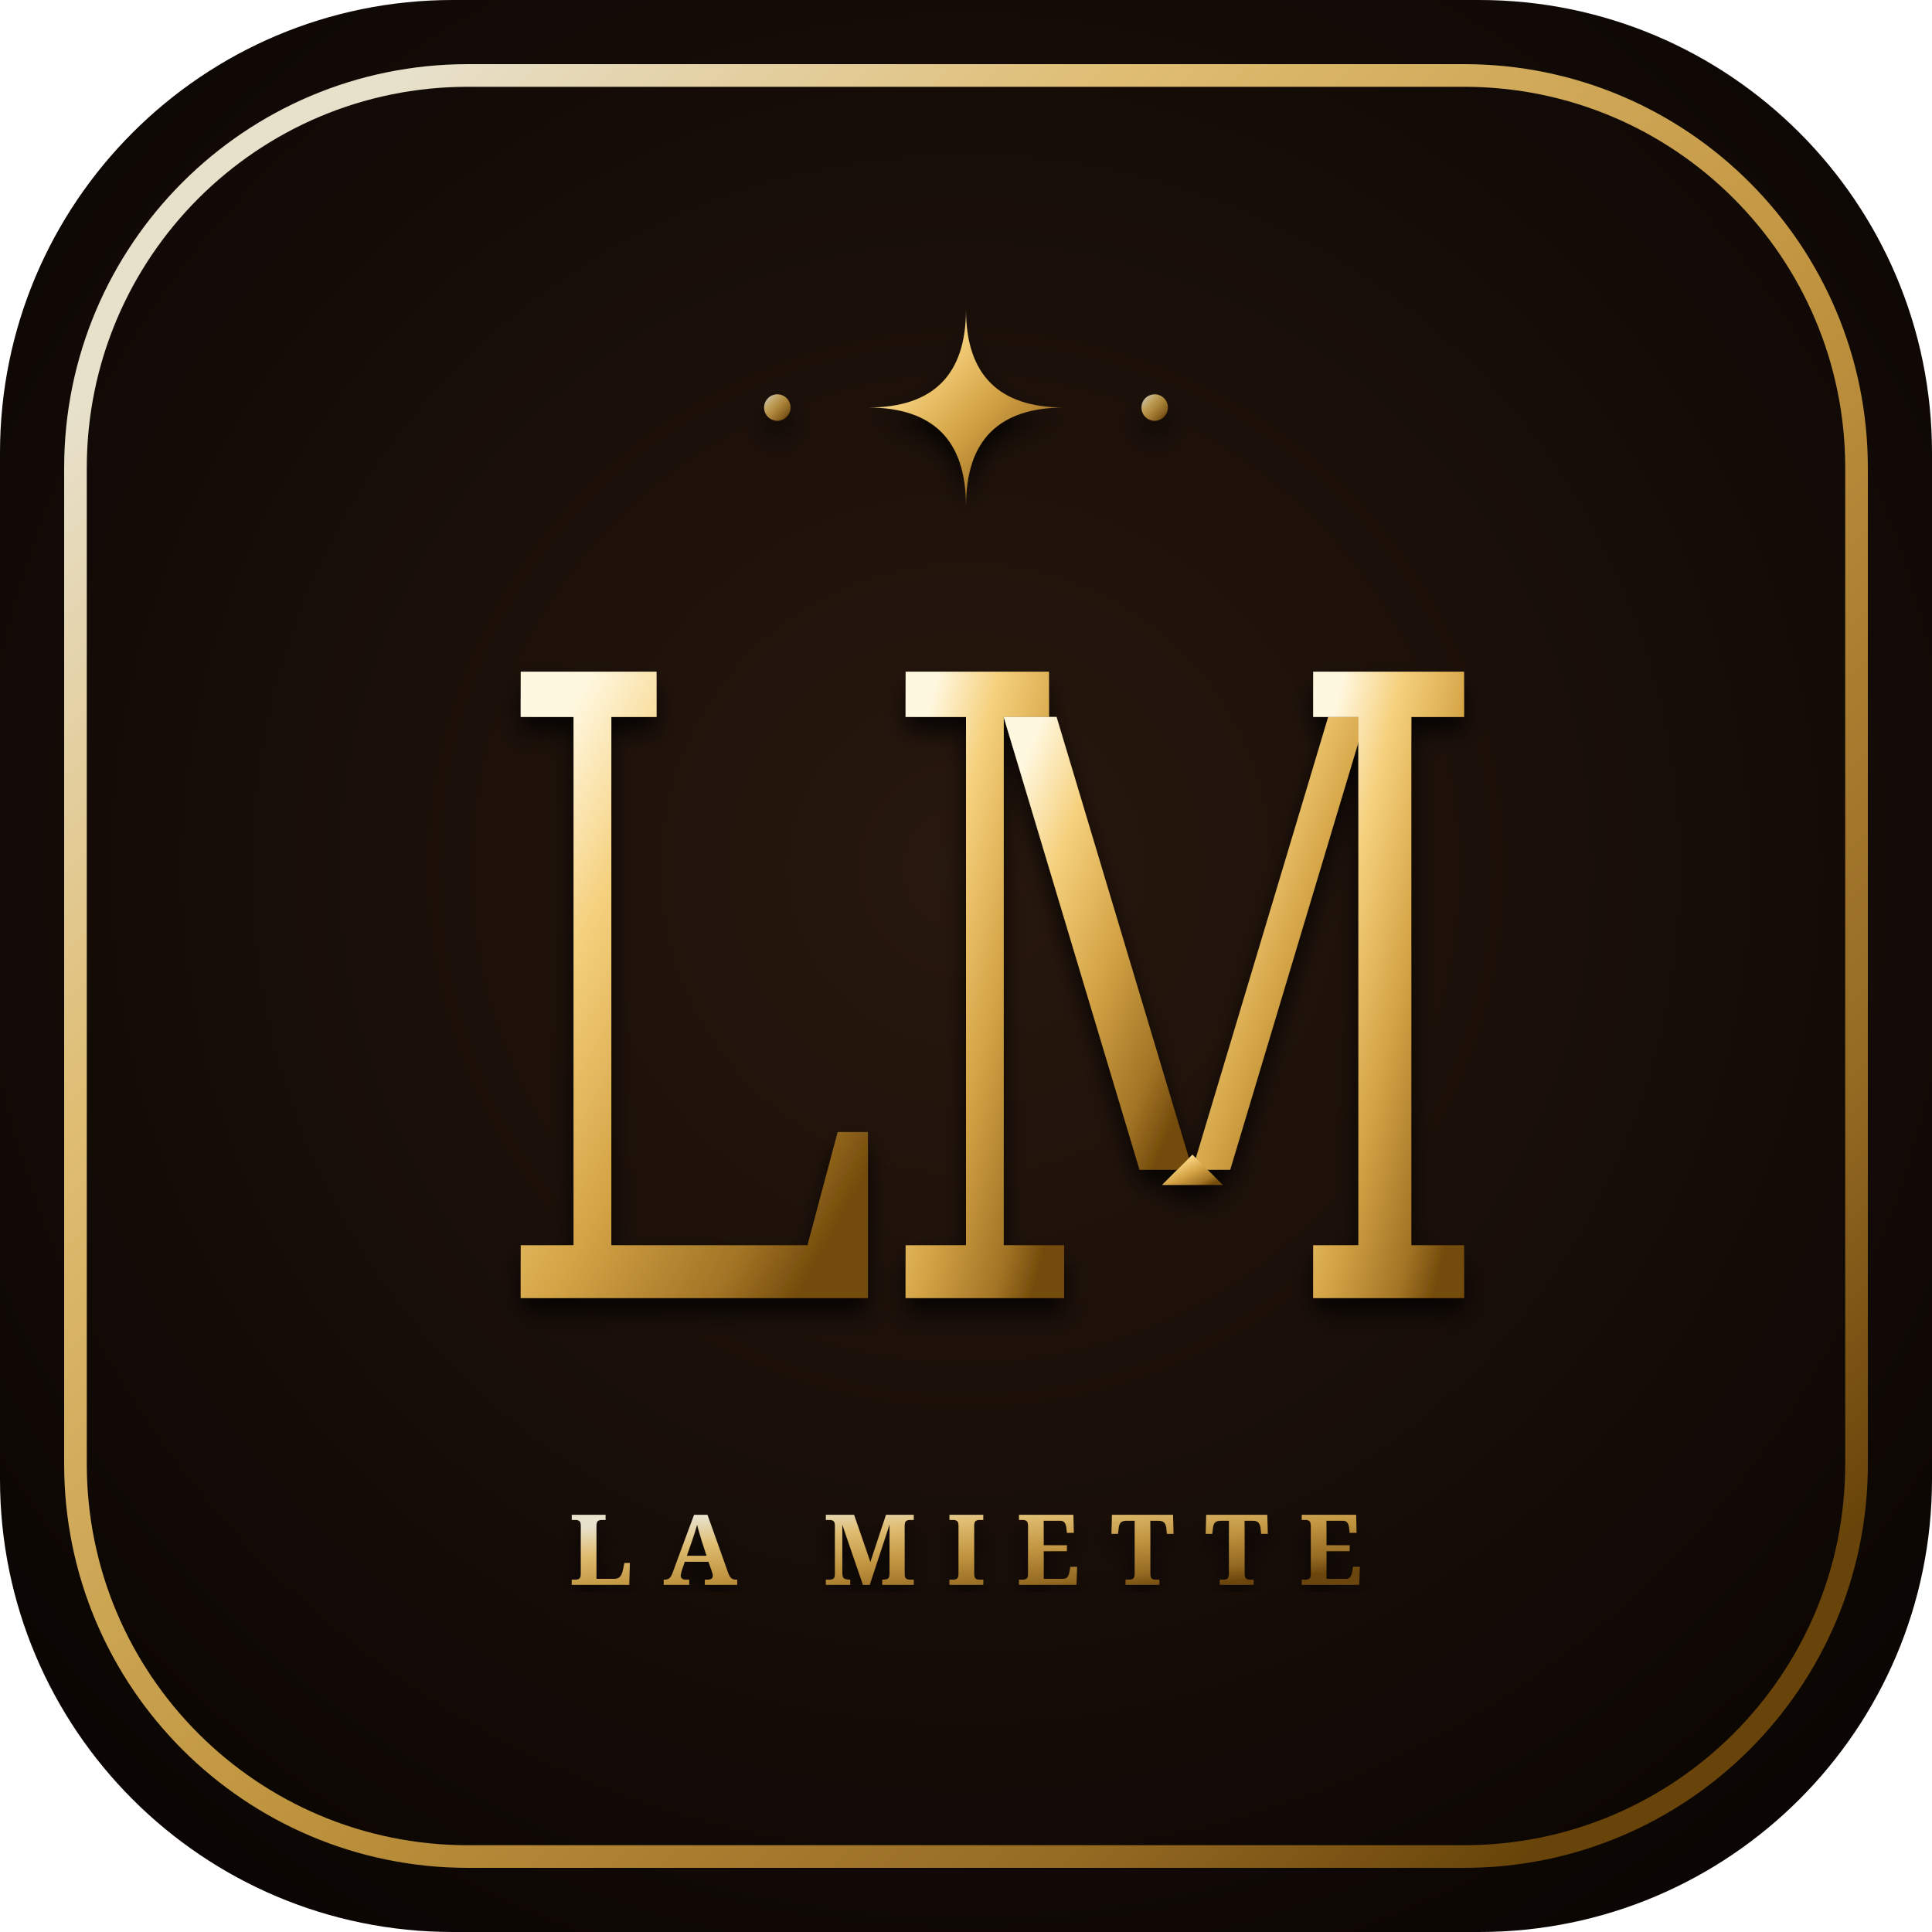
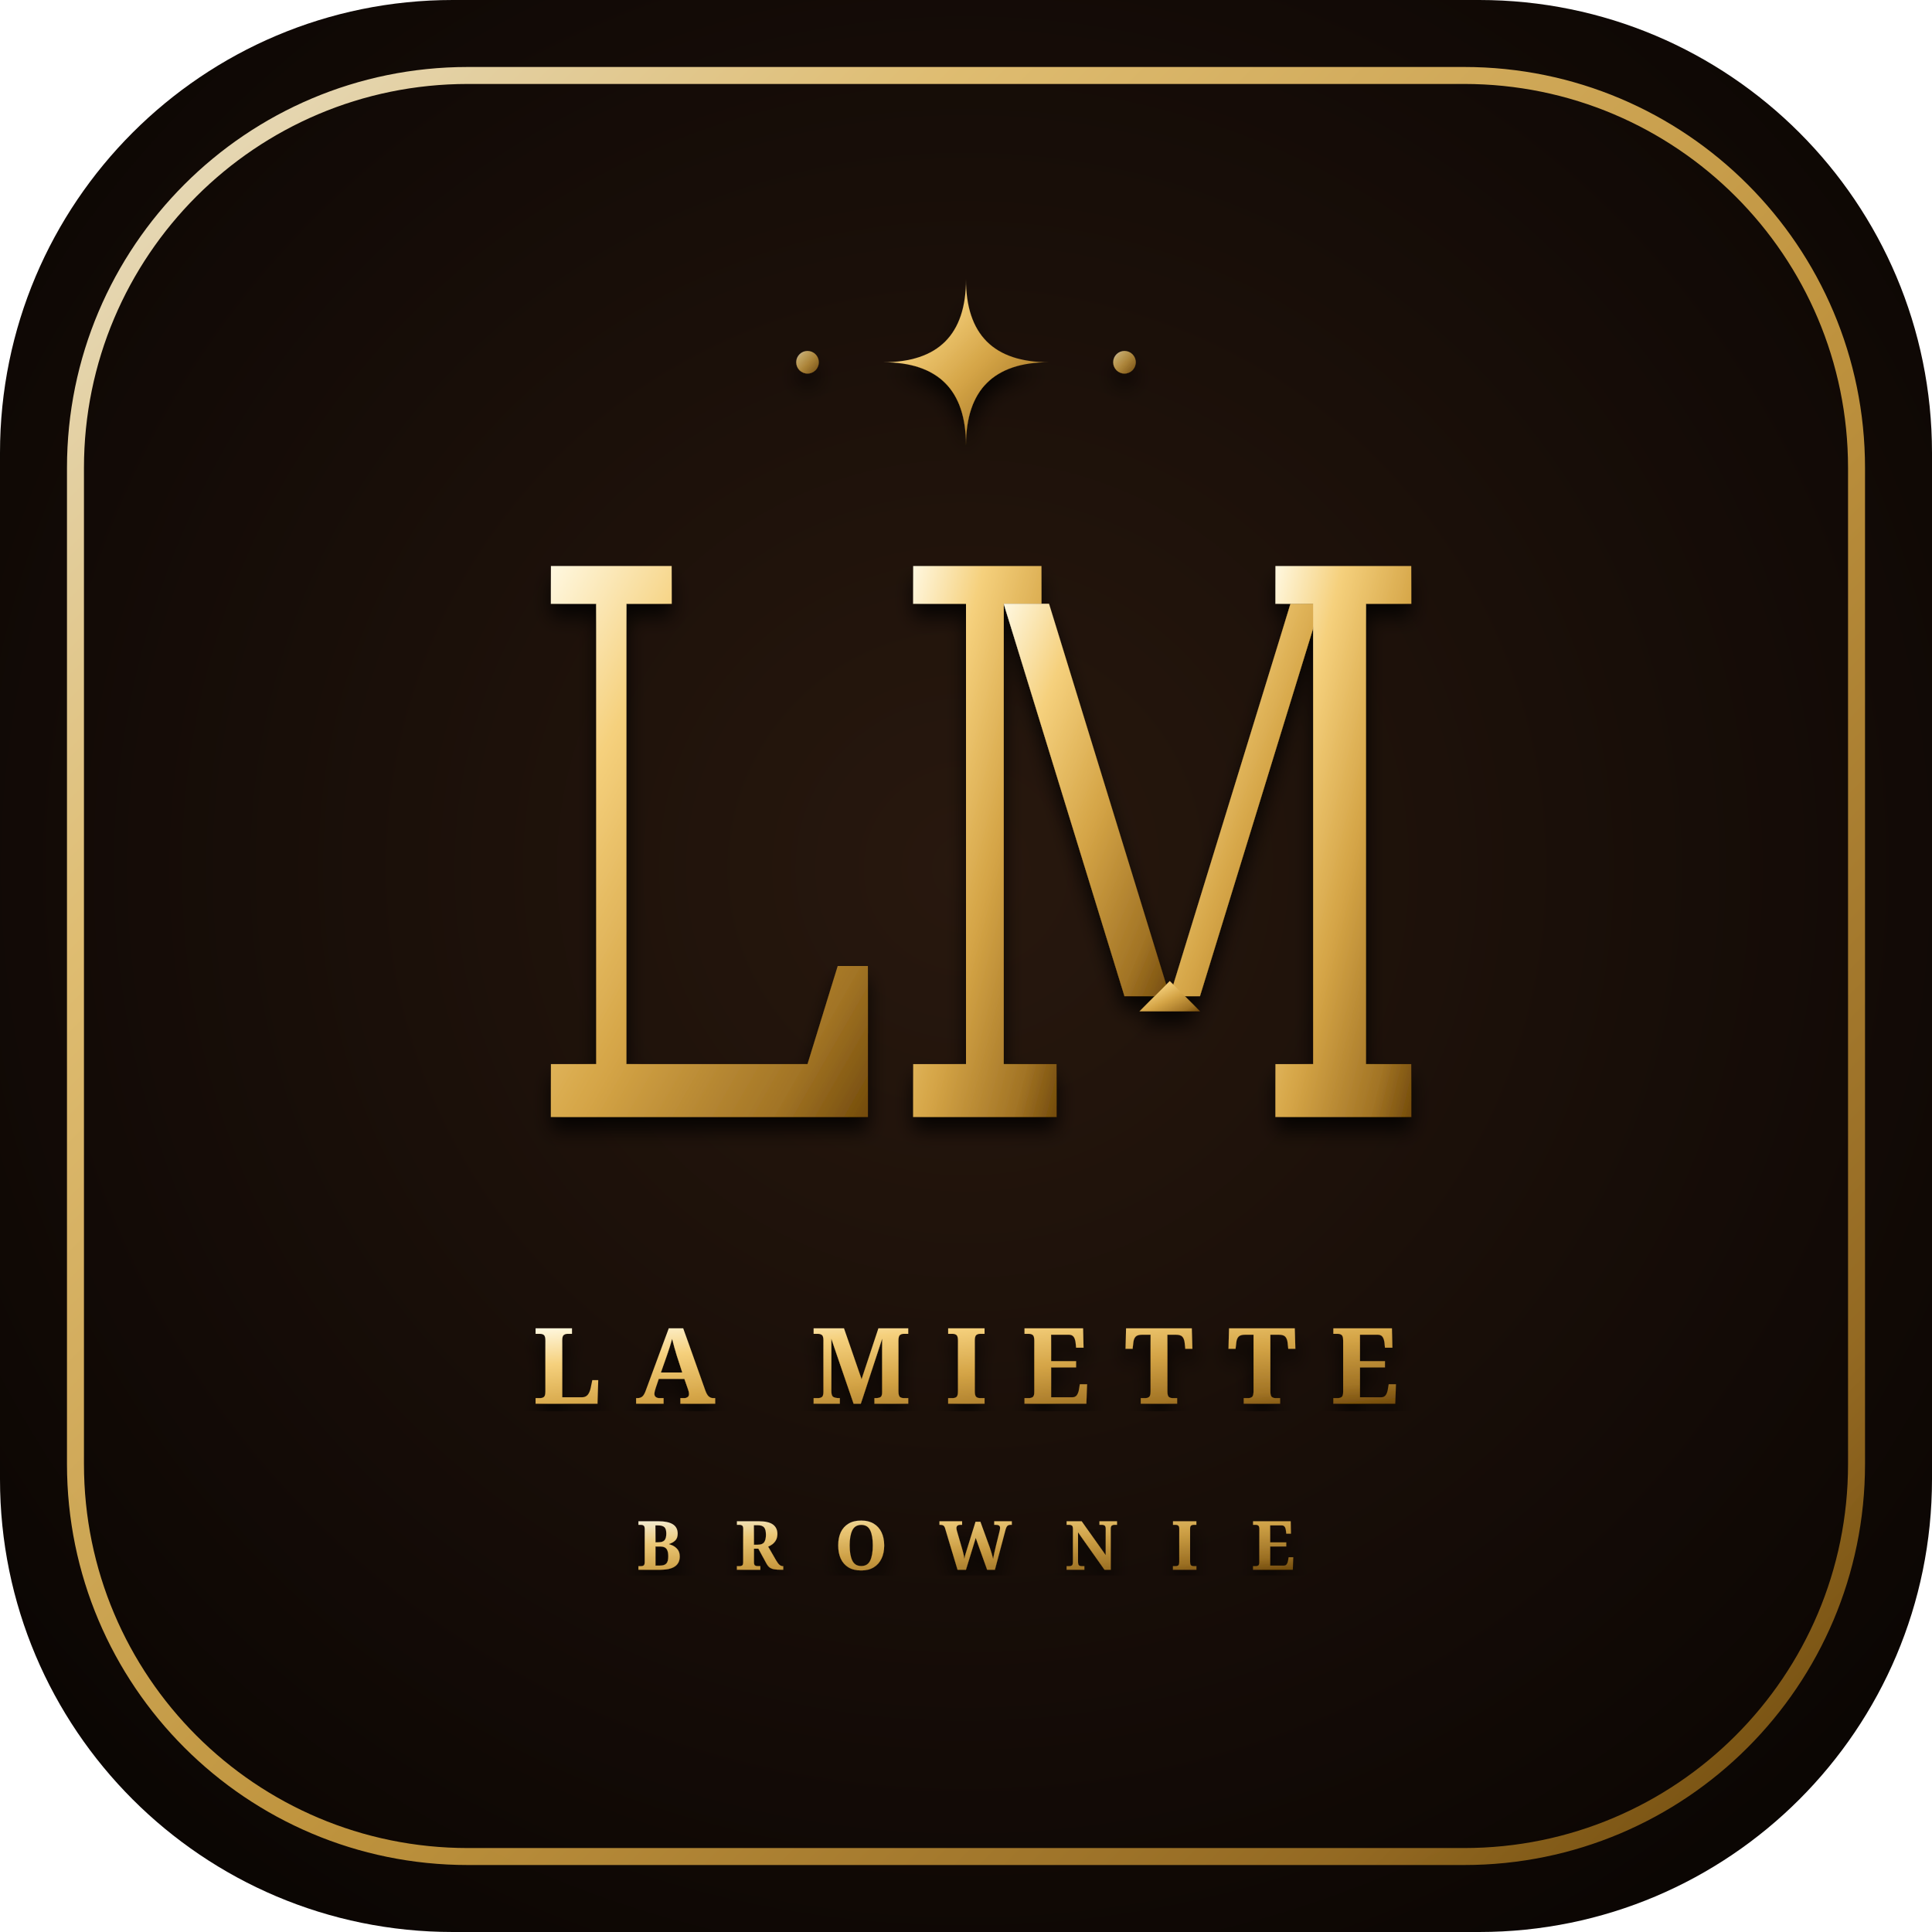
<svg xmlns="http://www.w3.org/2000/svg" viewBox="0 0 512 512" width="512" height="512">
  <defs>
    <radialGradient id="cocoaRadial" cx="50%" cy="45%" r="70%">
      <stop offset="0%" stop-color="#28180E" />
      <stop offset="60%" stop-color="#150C07" />
      <stop offset="100%" stop-color="#080402" />
    </radialGradient>
-     <linearGradient id="royalGold" x1="10%" y1="10%" x2="90%" y2="90%">
+     <linearGradient id="royalGold" x1="0%" y1="0%" x2="100%" y2="100%">
      <stop offset="0%" stop-color="#FFF8E0" />
      <stop offset="25%" stop-color="#F5D07C" />
      <stop offset="55%" stop-color="#D4A446" />
      <stop offset="85%" stop-color="#A27425" />
      <stop offset="100%" stop-color="#734B0B" />
    </linearGradient>
    <filter id="crispShadow" x="-10%" y="-10%" width="120%" height="120%">
-       <feDropShadow dx="0" dy="4" stdDeviation="3" flood-color="#000000" flood-opacity="0.8" />
+       <feDropShadow dx="0" dy="3.5" stdDeviation="2.5" flood-color="#000000" flood-opacity="0.8" />
    </filter>
  </defs>
  <rect width="512" height="512" rx="120" fill="url(#cocoaRadial)" />
-   <rect x="20" y="20" width="472" height="472" rx="104" fill="none" stroke="url(#royalGold)" stroke-width="6" stroke-opacity="0.9" />
-   <g transform="translate(256, 108)" fill="url(#royalGold)" filter="url(#crispShadow)">
-     <path d="M0 -26 Q0 0 26 0 Q0 0 0 26 Q0 0 -26 0 Q0 0 0 -26 Z" />
-     <circle cx="-50" cy="0" r="3.5" opacity="0.75" />
-     <circle cx="50" cy="0" r="3.5" opacity="0.75" />
+   <rect x="20" y="20" width="472" height="472" rx="104" fill="none" stroke="url(#royalGold)" stroke-width="4.5" stroke-opacity="0.9" />
+   <g transform="translate(256, 96)" fill="url(#royalGold)" filter="url(#crispShadow)">
+     <path d="M0 -22 Q0 0 22 0 Q0 0 0 22 Q0 0 -22 0 Q0 0 0 -22 Z" />
+     <circle cx="-42" cy="0" r="3" opacity="0.75" />
+     <circle cx="42" cy="0" r="3" opacity="0.75" />
  </g>
-   <g transform="translate(256, 268)" fill="url(#royalGold)" filter="url(#crispShadow)">
-     <g transform="translate(-74, 0)">
-       <path d="M-44 -90 L-8 -90 L-8 -78 L-20 -78 L-20 62 L32 62 L40 32 L48 32 L48 76 L-44 76 L-44 62 L-30 62 L-30 -78 L-44 -78 Z" />
+   <g transform="translate(256, 230)" fill="url(#royalGold)" filter="url(#crispShadow)">
+     <g transform="translate(-68, 0)">
+       <path d="M-42 -80 L-10 -80 L-10 -70 L-22 -70 L-22 52 L26 52 L34 26 L42 26 L42 66 L-42 66 L-42 52 L-30 52 L-30 -70 L-42 -70 Z" />
    </g>
-     <g transform="translate(48, 0)">
-       <path d="M-64 -90 L-26 -90 L-26 -78 L-38 -78 L-38 62 L-22 62 L-22 76 L-64 76 L-64 62 L-48 62 L-48 -78 L-64 -78 Z" />
-       <polygon points="-38,-78 -24,-78 12,42 -2,42" />
-       <polygon points="12,42 22,42 58,-78 48,-78" />
-       <path d="M44 -90 L84 -90 L84 -78 L70 -78 L70 62 L84 62 L84 76 L44 76 L44 62 L56 62 L56 -78 L44 -78 Z" />
-       <polygon points="12,38 20,46 4,46" />
+     <g transform="translate(44, 0)">
+       <path d="M-58 -80 L-24 -80 L-24 -70 L-34 -70 L-34 52 L-20 52 L-20 66 L-58 66 L-58 52 L-44 52 L-44 -70 L-58 -70 Z" />
+       <polygon points="-34,-70 -22,-70 10,34 -2,34" />
+       <polygon points="10,34 18,34 50,-70 42,-70" />
+       <path d="M38 -80 L74 -80 L74 -70 L62 -70 L62 52 L74 52 L74 66 L38 66 L38 52 L48 52 L48 -70 L38 -70 Z" />
+       <polygon points="10,30 18,38 2,38" />
    </g>
  </g>
-   <text x="256" y="420" text-anchor="middle" fill="url(#royalGold)" font-family="'Cinzel', 'Playfair Display', 'Didot', 'Georgia', serif" font-size="26" font-weight="700" letter-spacing="8" opacity="0.9" filter="url(#crispShadow)">
+   <text x="256" y="372" text-anchor="middle" fill="url(#royalGold)" font-family="'Cinzel', 'Playfair Display', 'Didot', 'Bodoni MT', 'Georgia', serif" font-size="28" font-weight="700" letter-spacing="9" filter="url(#crispShadow)">
    LA MIETTE
  </text>
+   <text x="256" y="416" text-anchor="middle" fill="url(#royalGold)" font-family="'Cinzel', 'Playfair Display', 'Didot', 'Bodoni MT', 'Georgia', serif" font-size="18" font-weight="600" letter-spacing="14" opacity="0.95" filter="url(#crispShadow)">
+     BROWNIE
+   </text>
</svg>
